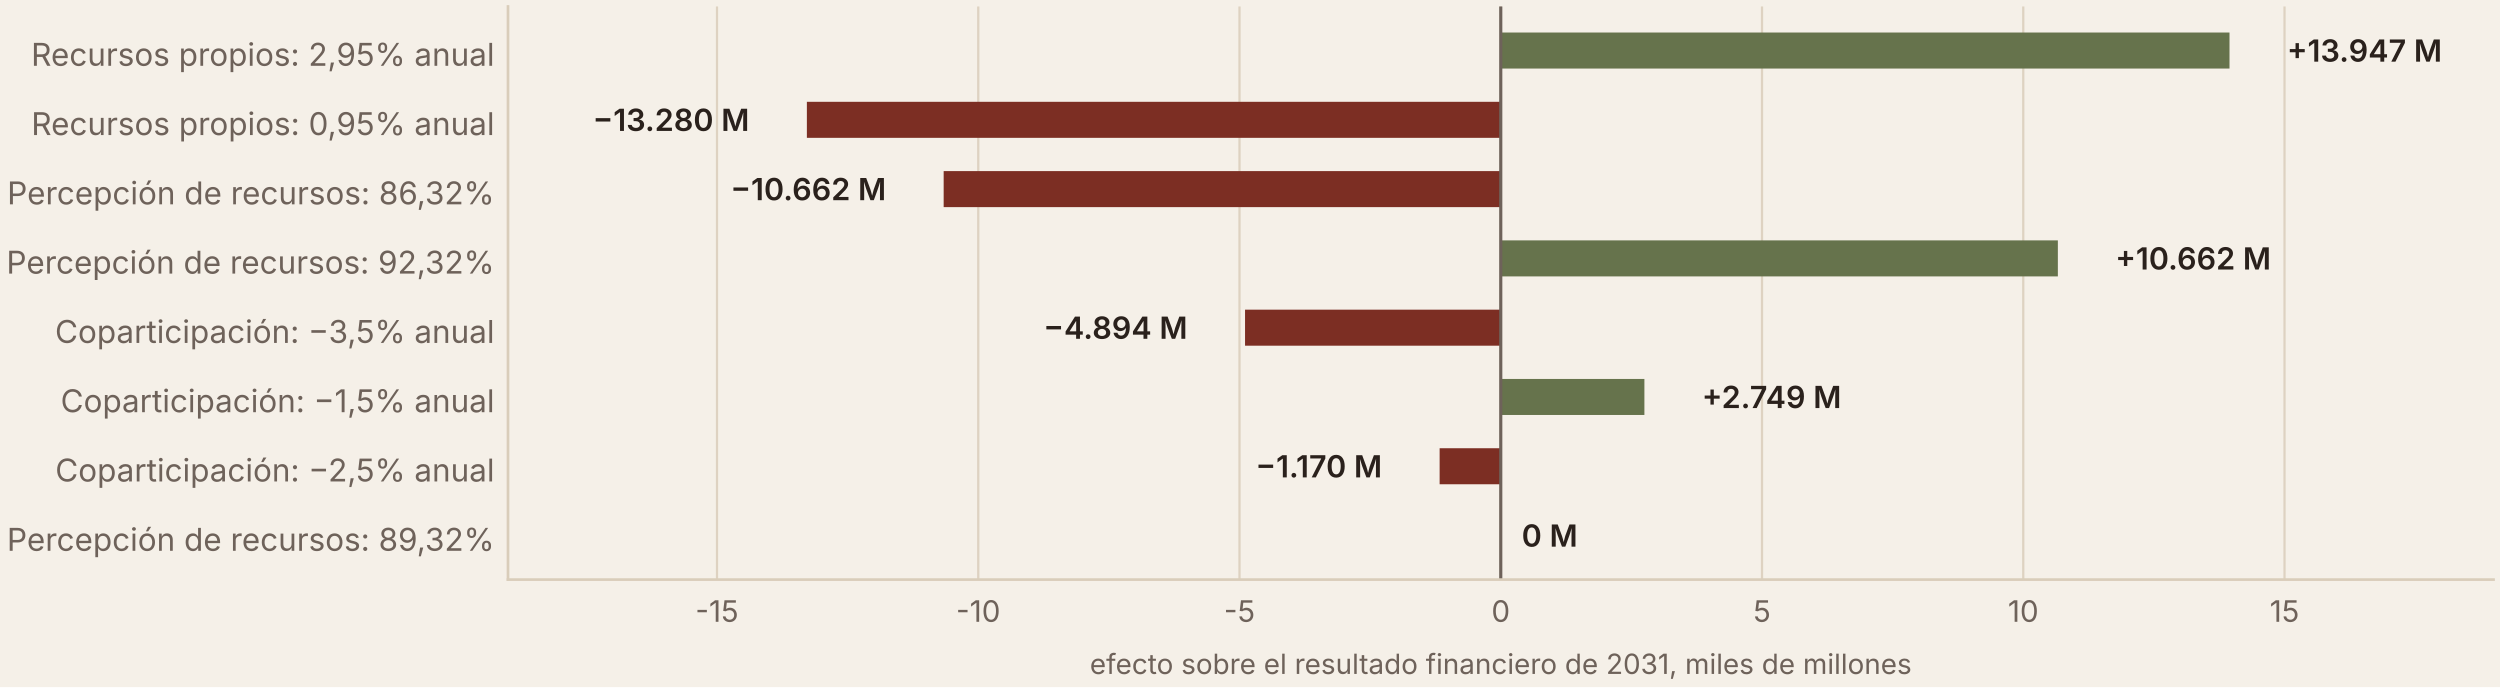
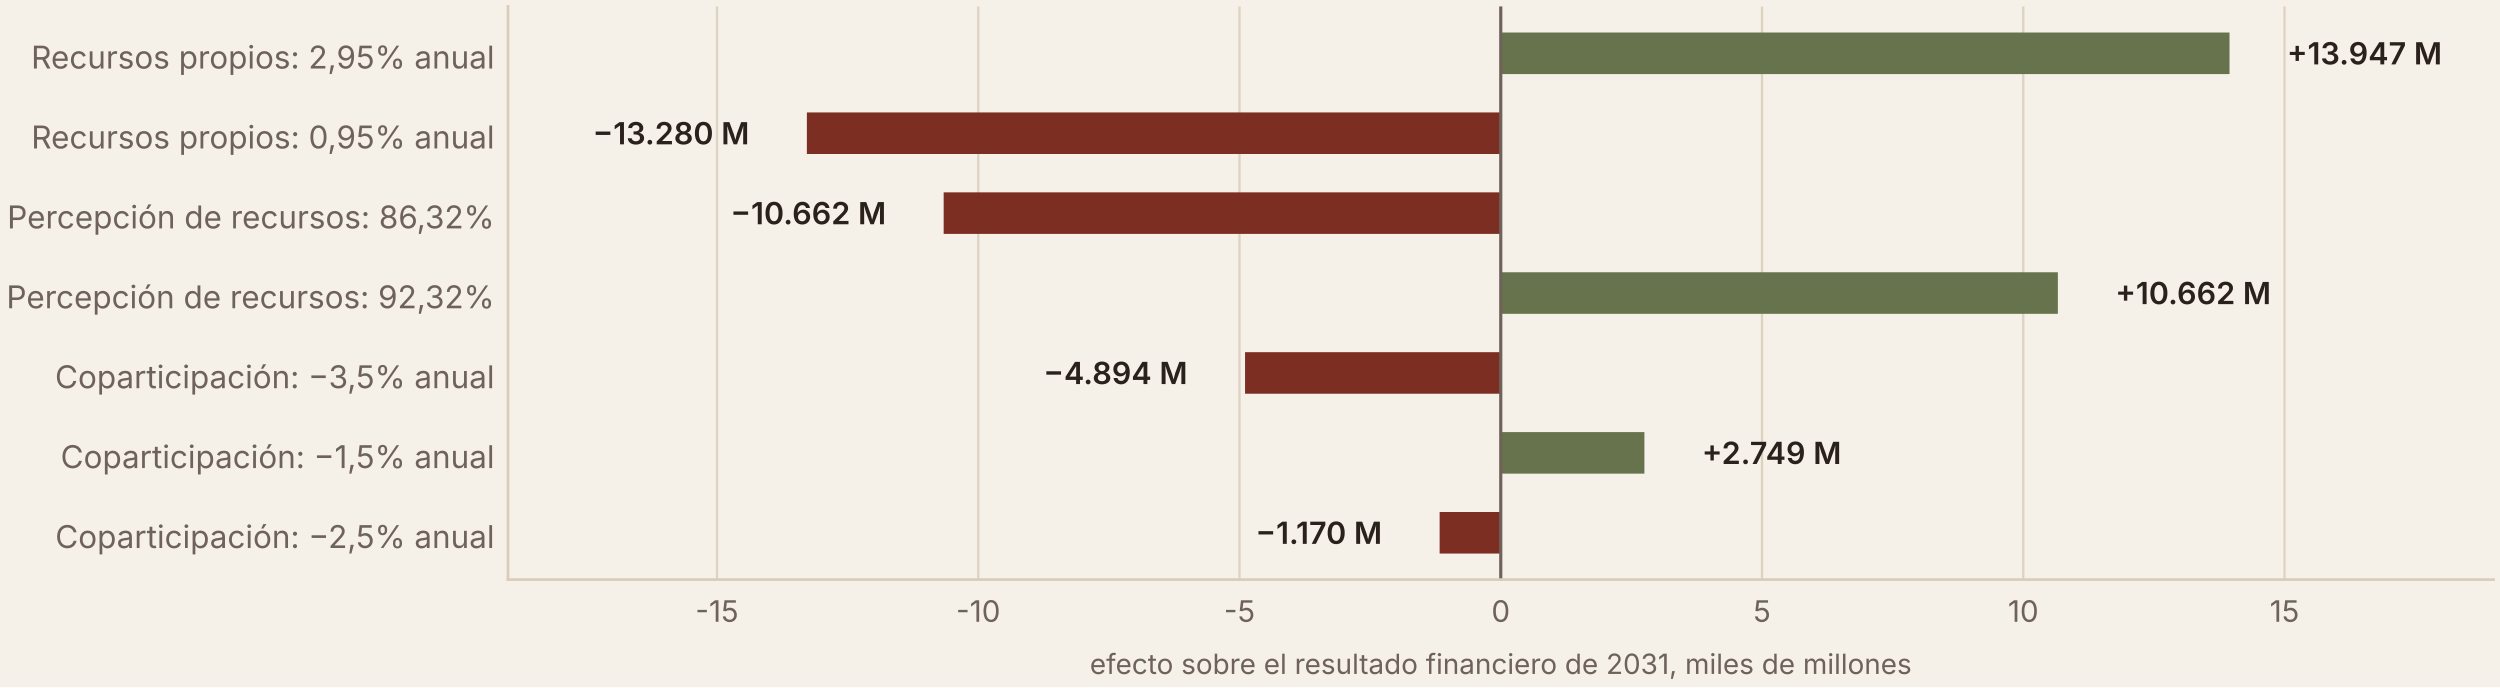
<svg xmlns="http://www.w3.org/2000/svg" width="556.211pt" height="152.88pt" viewBox="0 0 556.211 152.88" version="1.1">
  <defs>
    <style type="text/css">*{stroke-linejoin: round; stroke-linecap: butt}</style>
  </defs>
  <g id="figure_1">
    <g id="patch_1">
      <path d="M 0 152.88  L 556.211 152.88  L 556.211 0  L 0 0  z " style="fill: #f5f0e8" />
    </g>
    <g id="axes_1">
      <g id="patch_2">
        <path d="M 113.021 128.952  L 554.771 128.952  L 554.771 1.44  L 113.021 1.44  z " style="fill: #f5f0e8" />
      </g>
      <g id="matplotlib.axis_1">
        <g id="xtick_1">
          <g id="line2d_1">
-             <path d="M 159.521 128.952  L 159.521 1.44  " clip-path="url(#pdb0c98dc84)" style="fill: none; stroke: #d9cdba; stroke-opacity: 0.85; stroke-width: 0.5; stroke-linecap: square" />
+             <path d="M 159.521 128.952  L 159.521 1.44  " clip-path="url(#p8d23d5bf94)" style="fill: none; stroke: #d9cdba; stroke-opacity: 0.85; stroke-width: 0.5; stroke-linecap: square" />
          </g>
          <g id="line2d_2" />
          <g id="text_1">
            <text style="font-size: 6.6px; font-family: 'Inter'; text-anchor: middle; fill: #6e625a" x="159.521" y="138.346" transform="rotate(-0 159.5209 138.3458)">-15</text>
          </g>
        </g>
        <g id="xtick_2">
          <g id="line2d_3">
-             <path d="M 217.646 128.952  L 217.646 1.44  " clip-path="url(#pdb0c98dc84)" style="fill: none; stroke: #d9cdba; stroke-opacity: 0.85; stroke-width: 0.5; stroke-linecap: square" />
+             <path d="M 217.646 128.952  L 217.646 1.44  " clip-path="url(#p8d23d5bf94)" style="fill: none; stroke: #d9cdba; stroke-opacity: 0.85; stroke-width: 0.5; stroke-linecap: square" />
          </g>
          <g id="line2d_4" />
          <g id="text_2">
            <text style="font-size: 6.6px; font-family: 'Inter'; text-anchor: middle; fill: #6e625a" x="217.646" y="138.346" transform="rotate(-0 217.6459 138.3458)">-10</text>
          </g>
        </g>
        <g id="xtick_3">
          <g id="line2d_5">
-             <path d="M 275.771 128.952  L 275.771 1.44  " clip-path="url(#pdb0c98dc84)" style="fill: none; stroke: #d9cdba; stroke-opacity: 0.85; stroke-width: 0.5; stroke-linecap: square" />
+             <path d="M 275.771 128.952  L 275.771 1.44  " clip-path="url(#p8d23d5bf94)" style="fill: none; stroke: #d9cdba; stroke-opacity: 0.85; stroke-width: 0.5; stroke-linecap: square" />
          </g>
          <g id="line2d_6" />
          <g id="text_3">
            <text style="font-size: 6.6px; font-family: 'Inter'; text-anchor: middle; fill: #6e625a" x="275.771" y="138.346" transform="rotate(-0 275.7709 138.3458)">-5</text>
          </g>
        </g>
        <g id="xtick_4">
          <g id="line2d_7">
-             <path d="M 333.896 128.952  L 333.896 1.44  " clip-path="url(#pdb0c98dc84)" style="fill: none; stroke: #d9cdba; stroke-opacity: 0.85; stroke-width: 0.5; stroke-linecap: square" />
+             <path d="M 333.896 128.952  L 333.896 1.44  " clip-path="url(#p8d23d5bf94)" style="fill: none; stroke: #d9cdba; stroke-opacity: 0.85; stroke-width: 0.5; stroke-linecap: square" />
          </g>
          <g id="line2d_8" />
          <g id="text_4">
            <text style="font-size: 6.6px; font-family: 'Inter'; text-anchor: middle; fill: #6e625a" x="333.896" y="138.346" transform="rotate(-0 333.8959 138.3458)">0</text>
          </g>
        </g>
        <g id="xtick_5">
          <g id="line2d_9">
-             <path d="M 392.021 128.952  L 392.021 1.44  " clip-path="url(#pdb0c98dc84)" style="fill: none; stroke: #d9cdba; stroke-opacity: 0.85; stroke-width: 0.5; stroke-linecap: square" />
+             <path d="M 392.021 128.952  L 392.021 1.44  " clip-path="url(#p8d23d5bf94)" style="fill: none; stroke: #d9cdba; stroke-opacity: 0.85; stroke-width: 0.5; stroke-linecap: square" />
          </g>
          <g id="line2d_10" />
          <g id="text_5">
            <text style="font-size: 6.6px; font-family: 'Inter'; text-anchor: middle; fill: #6e625a" x="392.021" y="138.346" transform="rotate(-0 392.0209 138.3458)">5</text>
          </g>
        </g>
        <g id="xtick_6">
          <g id="line2d_11">
-             <path d="M 450.146 128.952  L 450.146 1.44  " clip-path="url(#pdb0c98dc84)" style="fill: none; stroke: #d9cdba; stroke-opacity: 0.85; stroke-width: 0.5; stroke-linecap: square" />
+             <path d="M 450.146 128.952  L 450.146 1.44  " clip-path="url(#p8d23d5bf94)" style="fill: none; stroke: #d9cdba; stroke-opacity: 0.85; stroke-width: 0.5; stroke-linecap: square" />
          </g>
          <g id="line2d_12" />
          <g id="text_6">
            <text style="font-size: 6.6px; font-family: 'Inter'; text-anchor: middle; fill: #6e625a" x="450.146" y="138.346" transform="rotate(-0 450.1459 138.3458)">10</text>
          </g>
        </g>
        <g id="xtick_7">
          <g id="line2d_13">
-             <path d="M 508.271 128.952  L 508.271 1.44  " clip-path="url(#pdb0c98dc84)" style="fill: none; stroke: #d9cdba; stroke-opacity: 0.85; stroke-width: 0.5; stroke-linecap: square" />
+             <path d="M 508.271 128.952  L 508.271 1.44  " clip-path="url(#p8d23d5bf94)" style="fill: none; stroke: #d9cdba; stroke-opacity: 0.85; stroke-width: 0.5; stroke-linecap: square" />
          </g>
          <g id="line2d_14" />
          <g id="text_7">
            <text style="font-size: 6.6px; font-family: 'Inter'; text-anchor: middle; fill: #6e625a" x="508.271" y="138.346" transform="rotate(-0 508.2709 138.3458)">15</text>
          </g>
        </g>
        <g id="text_8">
          <text style="font-size: 6.2px; font-family: 'Inter'; text-anchor: middle; fill: #6e625a" x="333.896" y="149.944" transform="rotate(-0 333.8959 149.944)">efecto sobre el resultado financiero de 2031, miles de millones</text>
        </g>
      </g>
      <g id="matplotlib.axis_2">
        <g id="ytick_1">
          <g id="line2d_15" />
          <g id="text_9">
-             <text style="font-size: 7px; font-family: 'Inter'; text-anchor: end; fill: #6e625a" x="110.021" y="14.634" transform="rotate(-0 110.0209 14.6345)">Recursos propios: 2,95% anual</text>
+             <text style="font-size: 7px; font-family: 'Inter'; text-anchor: end; fill: #6e625a" x="110.021" y="15.249" transform="rotate(-0 110.0209 15.2492)">Recursos propios: 2,95% anual</text>
          </g>
        </g>
        <g id="ytick_2">
          <g id="line2d_16" />
          <g id="text_10">
-             <text style="font-size: 7px; font-family: 'Inter'; text-anchor: end; fill: #6e625a" x="110.021" y="30.049" transform="rotate(-0 110.0209 30.04939)">Recursos propios: 0,95% anual</text>
+             <text style="font-size: 7px; font-family: 'Inter'; text-anchor: end; fill: #6e625a" x="110.021" y="33.028" transform="rotate(-0 110.0209 33.02834)">Recursos propios: 0,95% anual</text>
          </g>
        </g>
        <g id="ytick_3">
          <g id="line2d_17" />
          <g id="text_11">
-             <text style="font-size: 7px; font-family: 'Inter'; text-anchor: end; fill: #6e625a" x="110.021" y="45.464" transform="rotate(-0 110.0209 45.46428)">Percepción de recursos: 86,32%</text>
+             <text style="font-size: 7px; font-family: 'Inter'; text-anchor: end; fill: #6e625a" x="110.021" y="50.807" transform="rotate(-0 110.0209 50.80748)">Percepción de recursos: 86,32%</text>
          </g>
        </g>
        <g id="ytick_4">
          <g id="line2d_18" />
          <g id="text_12">
-             <text style="font-size: 7px; font-family: 'Inter'; text-anchor: end; fill: #6e625a" x="110.021" y="60.879" transform="rotate(-0 110.0209 60.87918)">Percepción de recursos: 92,32%</text>
+             <text style="font-size: 7px; font-family: 'Inter'; text-anchor: end; fill: #6e625a" x="110.021" y="68.587" transform="rotate(-0 110.0209 68.58662)">Percepción de recursos: 92,32%</text>
          </g>
        </g>
        <g id="ytick_5">
          <g id="line2d_19" />
          <g id="text_13">
-             <text style="font-size: 7px; font-family: 'Inter'; text-anchor: end; fill: #6e625a" x="110.021" y="76.294" transform="rotate(-0 110.0209 76.29407)">Coparticipación: −3,5% anual</text>
+             <text style="font-size: 7px; font-family: 'Inter'; text-anchor: end; fill: #6e625a" x="110.021" y="86.366" transform="rotate(-0 110.0209 86.36577)">Coparticipación: −3,5% anual</text>
          </g>
        </g>
        <g id="ytick_6">
          <g id="line2d_20" />
          <g id="text_14">
-             <text style="font-size: 7px; font-family: 'Inter'; text-anchor: end; fill: #6e625a" x="110.021" y="91.709" transform="rotate(-0 110.0209 91.70897)">Coparticipación: −1,5% anual</text>
+             <text style="font-size: 7px; font-family: 'Inter'; text-anchor: end; fill: #6e625a" x="110.021" y="104.145" transform="rotate(-0 110.0209 104.1449)">Coparticipación: −1,5% anual</text>
          </g>
        </g>
        <g id="ytick_7">
          <g id="line2d_21" />
          <g id="text_15">
-             <text style="font-size: 7px; font-family: 'Inter'; text-anchor: end; fill: #6e625a" x="110.021" y="107.124" transform="rotate(-0 110.0209 107.1239)">Coparticipación: −2,5% anual</text>
-           </g>
-         </g>
-         <g id="ytick_8">
-           <g id="line2d_22" />
-           <g id="text_16">
-             <text style="font-size: 7px; font-family: 'Inter'; text-anchor: end; fill: #6e625a" x="110.021" y="122.539" transform="rotate(-0 110.0209 122.5388)">Percepción de recursos: 89,32%</text>
+             <text style="font-size: 7px; font-family: 'Inter'; text-anchor: end; fill: #6e625a" x="110.021" y="121.924" transform="rotate(-0 110.0209 121.924)">Coparticipación: −2,5% anual</text>
          </g>
        </g>
      </g>
      <g id="patch_3">
-         <path d="M 333.896 15.252  L 496.03 15.252  L 496.03 7.236  L 333.896 7.236  z " clip-path="url(#pdb0c98dc84)" style="fill: #66734c" />
+         <path d="M 333.896 16.481  L 496.03 16.481  L 496.03 7.236  L 333.896 7.236  z " clip-path="url(#p8d23d5bf94)" style="fill: #66734c" />
      </g>
      <g id="patch_4">
-         <path d="M 333.896 30.667  L 179.516 30.667  L 179.516 22.651  L 333.896 22.651  z " clip-path="url(#pdb0c98dc84)" style="fill: #7c2e23" />
+         <path d="M 333.896 34.26  L 179.516 34.26  L 179.516 25.015  L 333.896 25.015  z " clip-path="url(#p8d23d5bf94)" style="fill: #7c2e23" />
      </g>
      <g id="patch_5">
-         <path d="M 333.896 46.082  L 209.95 46.082  L 209.95 38.066  L 333.896 38.066  z " clip-path="url(#pdb0c98dc84)" style="fill: #7c2e23" />
+         <path d="M 333.896 52.039  L 209.95 52.039  L 209.95 42.794  L 333.896 42.794  z " clip-path="url(#p8d23d5bf94)" style="fill: #7c2e23" />
      </g>
      <g id="patch_6">
-         <path d="M 333.896 61.496  L 457.842 61.496  L 457.842 53.481  L 333.896 53.481  z " clip-path="url(#pdb0c98dc84)" style="fill: #66734c" />
+         <path d="M 333.896 69.819  L 457.842 69.819  L 457.842 60.573  L 333.896 60.573  z " clip-path="url(#p8d23d5bf94)" style="fill: #66734c" />
      </g>
      <g id="patch_7">
-         <path d="M 333.896 76.911  L 277.003 76.911  L 277.003 68.896  L 333.896 68.896  z " clip-path="url(#pdb0c98dc84)" style="fill: #7c2e23" />
+         <path d="M 333.896 87.598  L 277.003 87.598  L 277.003 78.353  L 333.896 78.353  z " clip-path="url(#p8d23d5bf94)" style="fill: #7c2e23" />
      </g>
      <g id="patch_8">
-         <path d="M 333.896 92.326  L 365.853 92.326  L 365.853 84.31  L 333.896 84.31  z " clip-path="url(#pdb0c98dc84)" style="fill: #66734c" />
+         <path d="M 333.896 105.377  L 365.853 105.377  L 365.853 96.132  L 333.896 96.132  z " clip-path="url(#p8d23d5bf94)" style="fill: #66734c" />
      </g>
      <g id="patch_9">
-         <path d="M 333.896 107.741  L 320.295 107.741  L 320.295 99.725  L 333.896 99.725  z " clip-path="url(#pdb0c98dc84)" style="fill: #7c2e23" />
+         <path d="M 333.896 123.156  L 320.295 123.156  L 320.295 113.911  L 333.896 113.911  z " clip-path="url(#p8d23d5bf94)" style="fill: #7c2e23" />
+       </g>
+       <g id="line2d_22">
+         <path d="M 333.896 128.952  L 333.896 1.44  " clip-path="url(#p8d23d5bf94)" style="fill: none; stroke: #6e625a; stroke-width: 0.7; stroke-linecap: square" />
      </g>
      <g id="patch_10">
-         <path d="M 333.896 123.156  L 333.896 123.156  L 333.896 115.14  L 333.896 115.14  z " clip-path="url(#pdb0c98dc84)" style="fill: #7c2e23" />
-       </g>
-       <g id="line2d_23">
-         <path d="M 333.896 128.952  L 333.896 1.44  " clip-path="url(#pdb0c98dc84)" style="fill: none; stroke: #6e625a; stroke-width: 0.7; stroke-linecap: square" />
+         <path d="M 113.021 128.952  L 113.021 1.44  " style="fill: none; stroke: #d9cdba; stroke-width: 0.6; stroke-linejoin: miter; stroke-linecap: square" />
      </g>
      <g id="patch_11">
-         <path d="M 113.021 128.952  L 113.021 1.44  " style="fill: none; stroke: #d9cdba; stroke-width: 0.6; stroke-linejoin: miter; stroke-linecap: square" />
-       </g>
-       <g id="patch_12">
        <path d="M 113.021 128.952  L 554.771 128.952  " style="fill: none; stroke: #d9cdba; stroke-width: 0.6; stroke-linejoin: miter; stroke-linecap: square" />
      </g>
+       <g id="text_16">
+         <text style="font-weight: 600; font-size: 6.8px; font-family: 'Inter'; text-anchor: start; fill: #2a211c" x="508.817" y="14.332" transform="rotate(-0 508.8173 14.33221)">+13.947 M</text>
+       </g>
      <g id="text_17">
-         <text style="font-weight: 600; font-size: 6.8px; font-family: 'Inter'; text-anchor: start; fill: #2a211c" x="508.817" y="13.718" transform="rotate(-0 508.8173 13.7175)">+13.947 M</text>
+         <text style="font-weight: 600; font-size: 6.8px; font-family: 'Inter'; text-anchor: end; fill: #2a211c" x="166.728" y="32.111" transform="rotate(-0 166.7284 32.11135)">−13.280 M</text>
      </g>
      <g id="text_18">
-         <text style="font-weight: 600; font-size: 6.8px; font-family: 'Inter'; text-anchor: end; fill: #2a211c" x="166.728" y="29.132" transform="rotate(-0 166.7284 29.1324)">−13.280 M</text>
+         <text style="font-weight: 600; font-size: 6.8px; font-family: 'Inter'; text-anchor: end; fill: #2a211c" x="197.163" y="49.89" transform="rotate(-0 197.1627 49.89049)">−10.662 M</text>
      </g>
      <g id="text_19">
-         <text style="font-weight: 600; font-size: 6.8px; font-family: 'Inter'; text-anchor: end; fill: #2a211c" x="197.163" y="44.547" transform="rotate(-0 197.1627 44.54729)">−10.662 M</text>
+         <text style="font-weight: 600; font-size: 6.8px; font-family: 'Inter'; text-anchor: start; fill: #2a211c" x="470.629" y="67.67" transform="rotate(-0 470.6292 67.66963)">+10.662 M</text>
      </g>
      <g id="text_20">
-         <text style="font-weight: 600; font-size: 6.8px; font-family: 'Inter'; text-anchor: start; fill: #2a211c" x="470.629" y="59.962" transform="rotate(-0 470.6292 59.96219)">+10.662 M</text>
+         <text style="font-weight: 600; font-size: 6.8px; font-family: 'Inter'; text-anchor: end; fill: #2a211c" x="264.216" y="85.449" transform="rotate(-0 264.2157 85.44877)">−4.894 M</text>
      </g>
      <g id="text_21">
-         <text style="font-weight: 600; font-size: 6.8px; font-family: 'Inter'; text-anchor: end; fill: #2a211c" x="264.216" y="75.377" transform="rotate(-0 264.2157 75.37708)">−4.894 M</text>
+         <text style="font-weight: 600; font-size: 6.8px; font-family: 'Inter'; text-anchor: start; fill: #2a211c" x="378.641" y="103.228" transform="rotate(-0 378.6406 103.2279)">+2.749 M</text>
      </g>
      <g id="text_22">
-         <text style="font-weight: 600; font-size: 6.8px; font-family: 'Inter'; text-anchor: start; fill: #2a211c" x="378.641" y="90.792" transform="rotate(-0 378.6406 90.79197)">+2.749 M</text>
-       </g>
-       <g id="text_23">
-         <text style="font-weight: 600; font-size: 6.8px; font-family: 'Inter'; text-anchor: end; fill: #2a211c" x="307.507" y="106.207" transform="rotate(-0 307.5072 106.2069)">−1.170 M</text>
-       </g>
-       <g id="text_24">
-         <text style="font-weight: 600; font-size: 6.8px; font-family: 'Inter'; text-anchor: start; fill: #2a211c" x="338.546" y="121.622" transform="rotate(-0 338.5459 121.6218)">0 M</text>
+         <text style="font-weight: 600; font-size: 6.8px; font-family: 'Inter'; text-anchor: end; fill: #2a211c" x="307.507" y="121.007" transform="rotate(-0 307.5072 121.0071)">−1.170 M</text>
      </g>
    </g>
  </g>
  <defs>
-     <clipPath id="pdb0c98dc84">
+     <clipPath id="p8d23d5bf94">
      <rect x="113.021" y="1.44" width="441.75" height="127.512" />
    </clipPath>
  </defs>
</svg>
